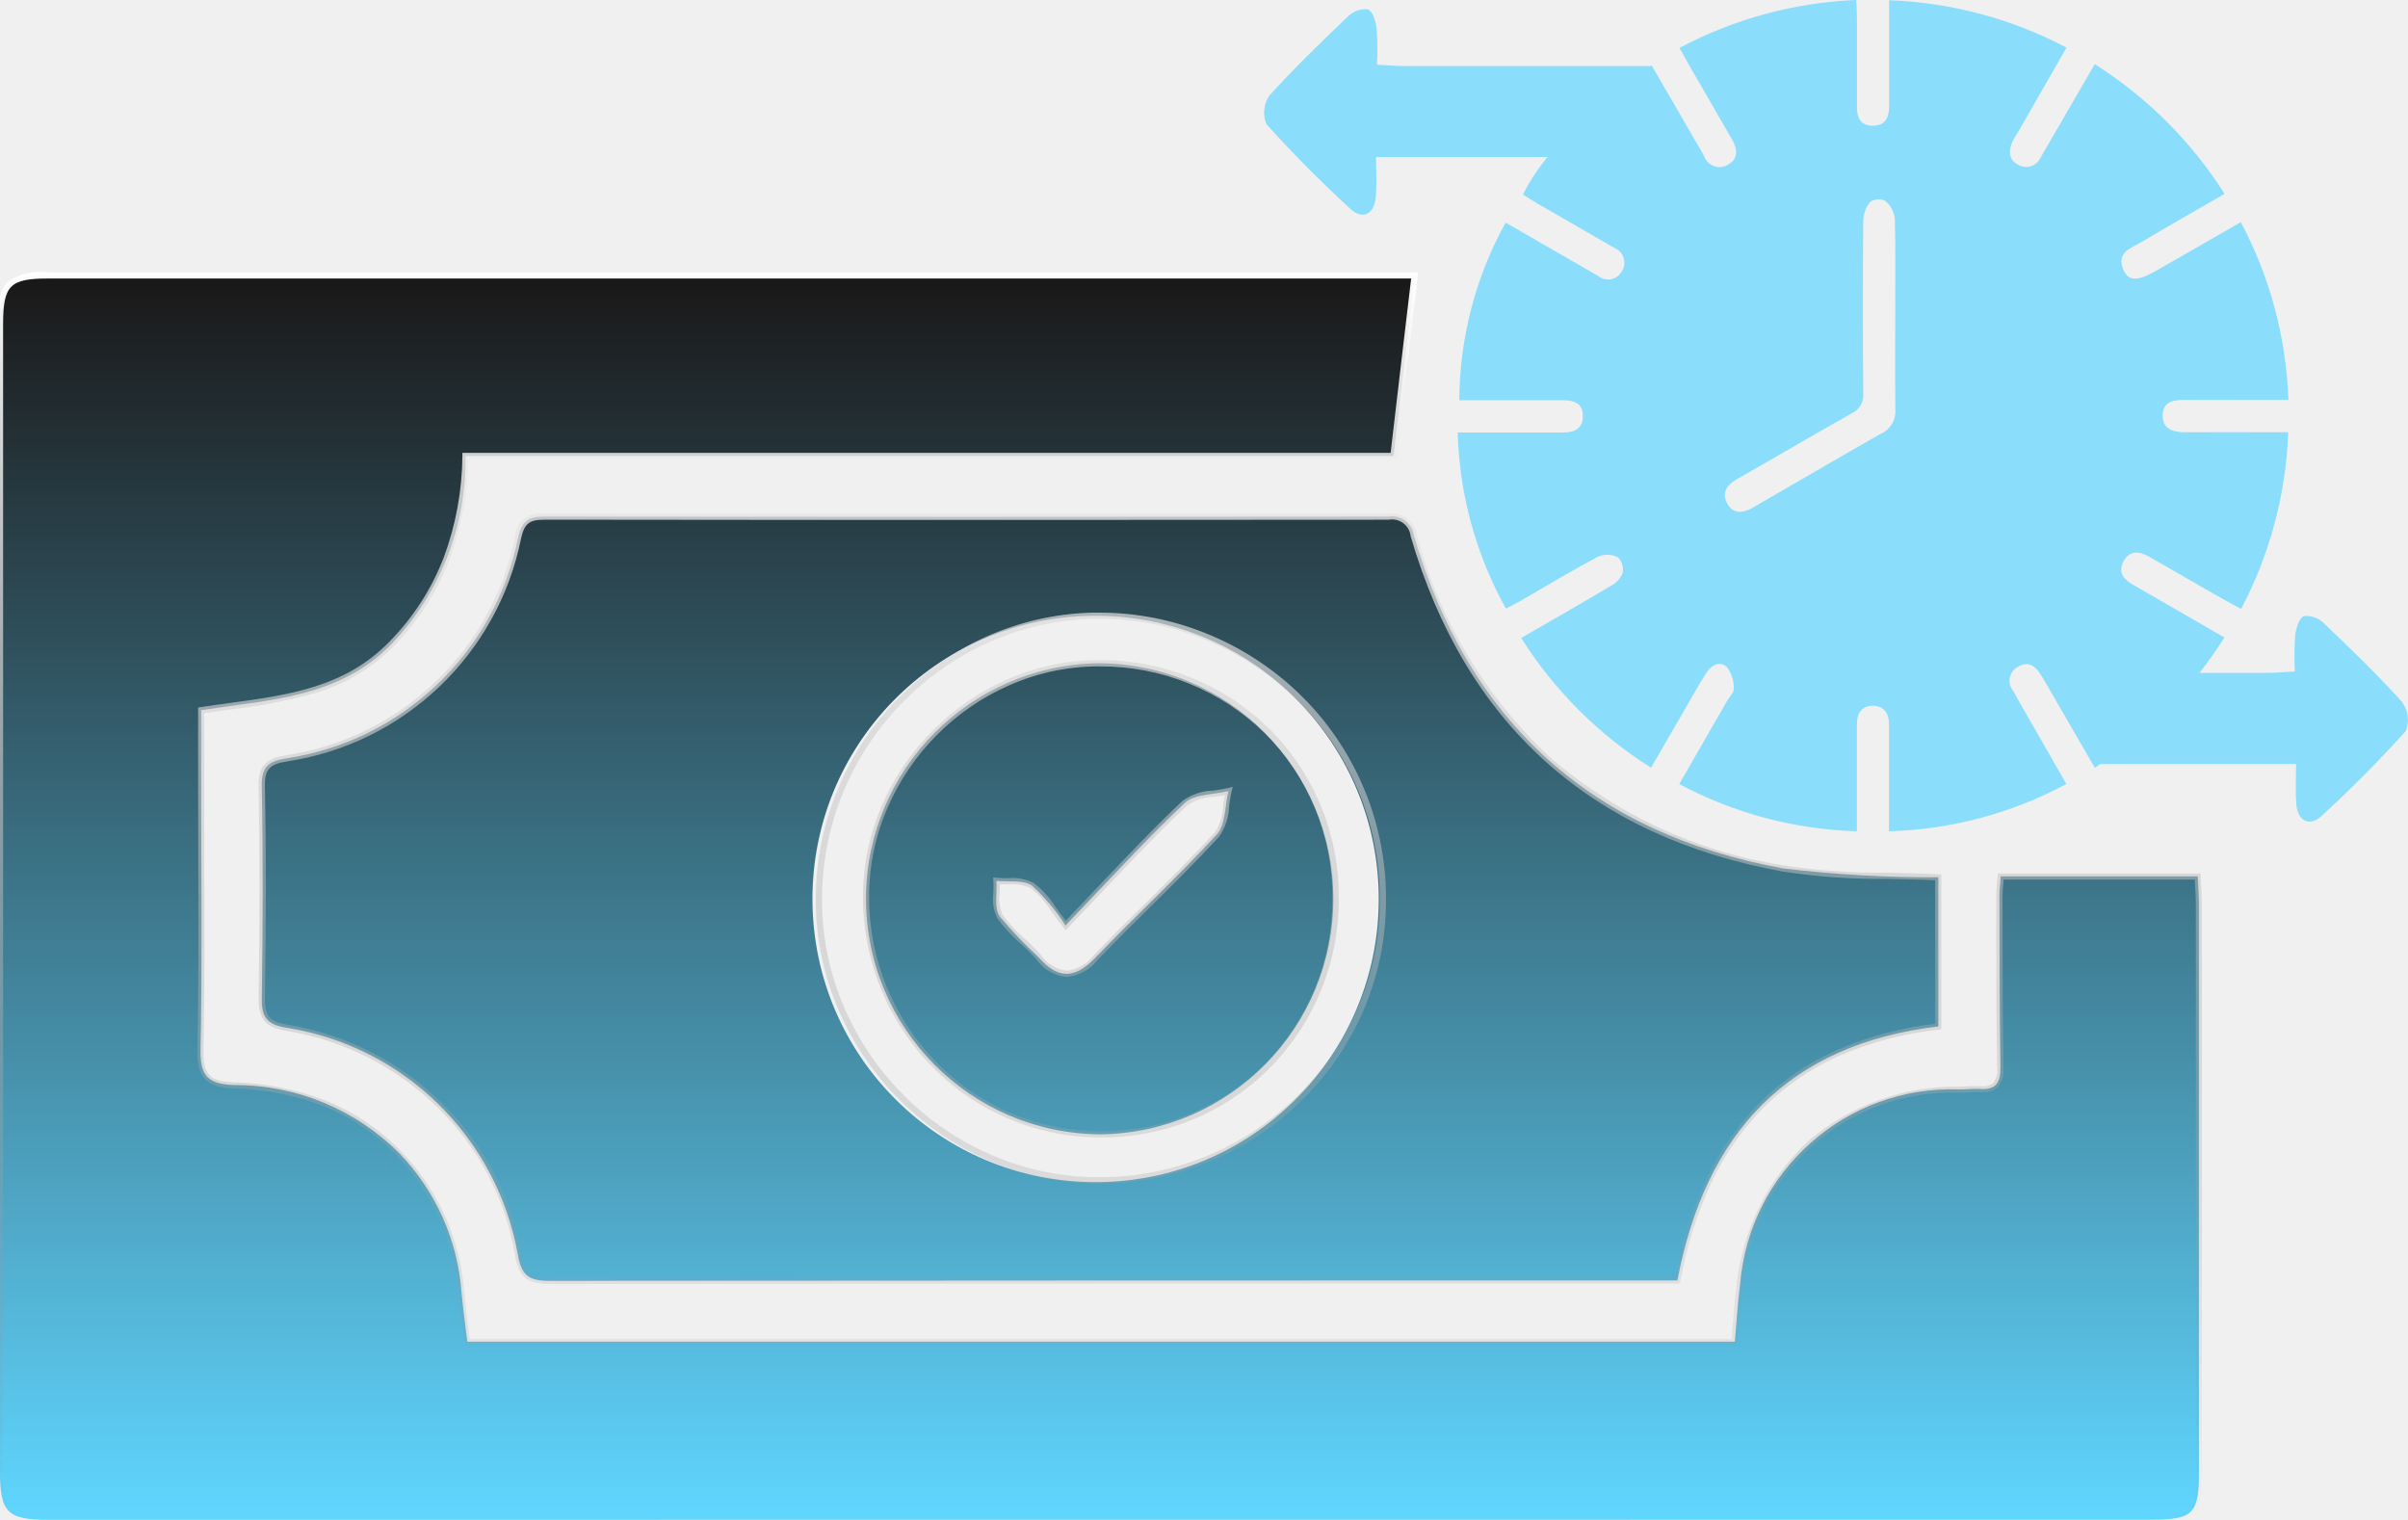
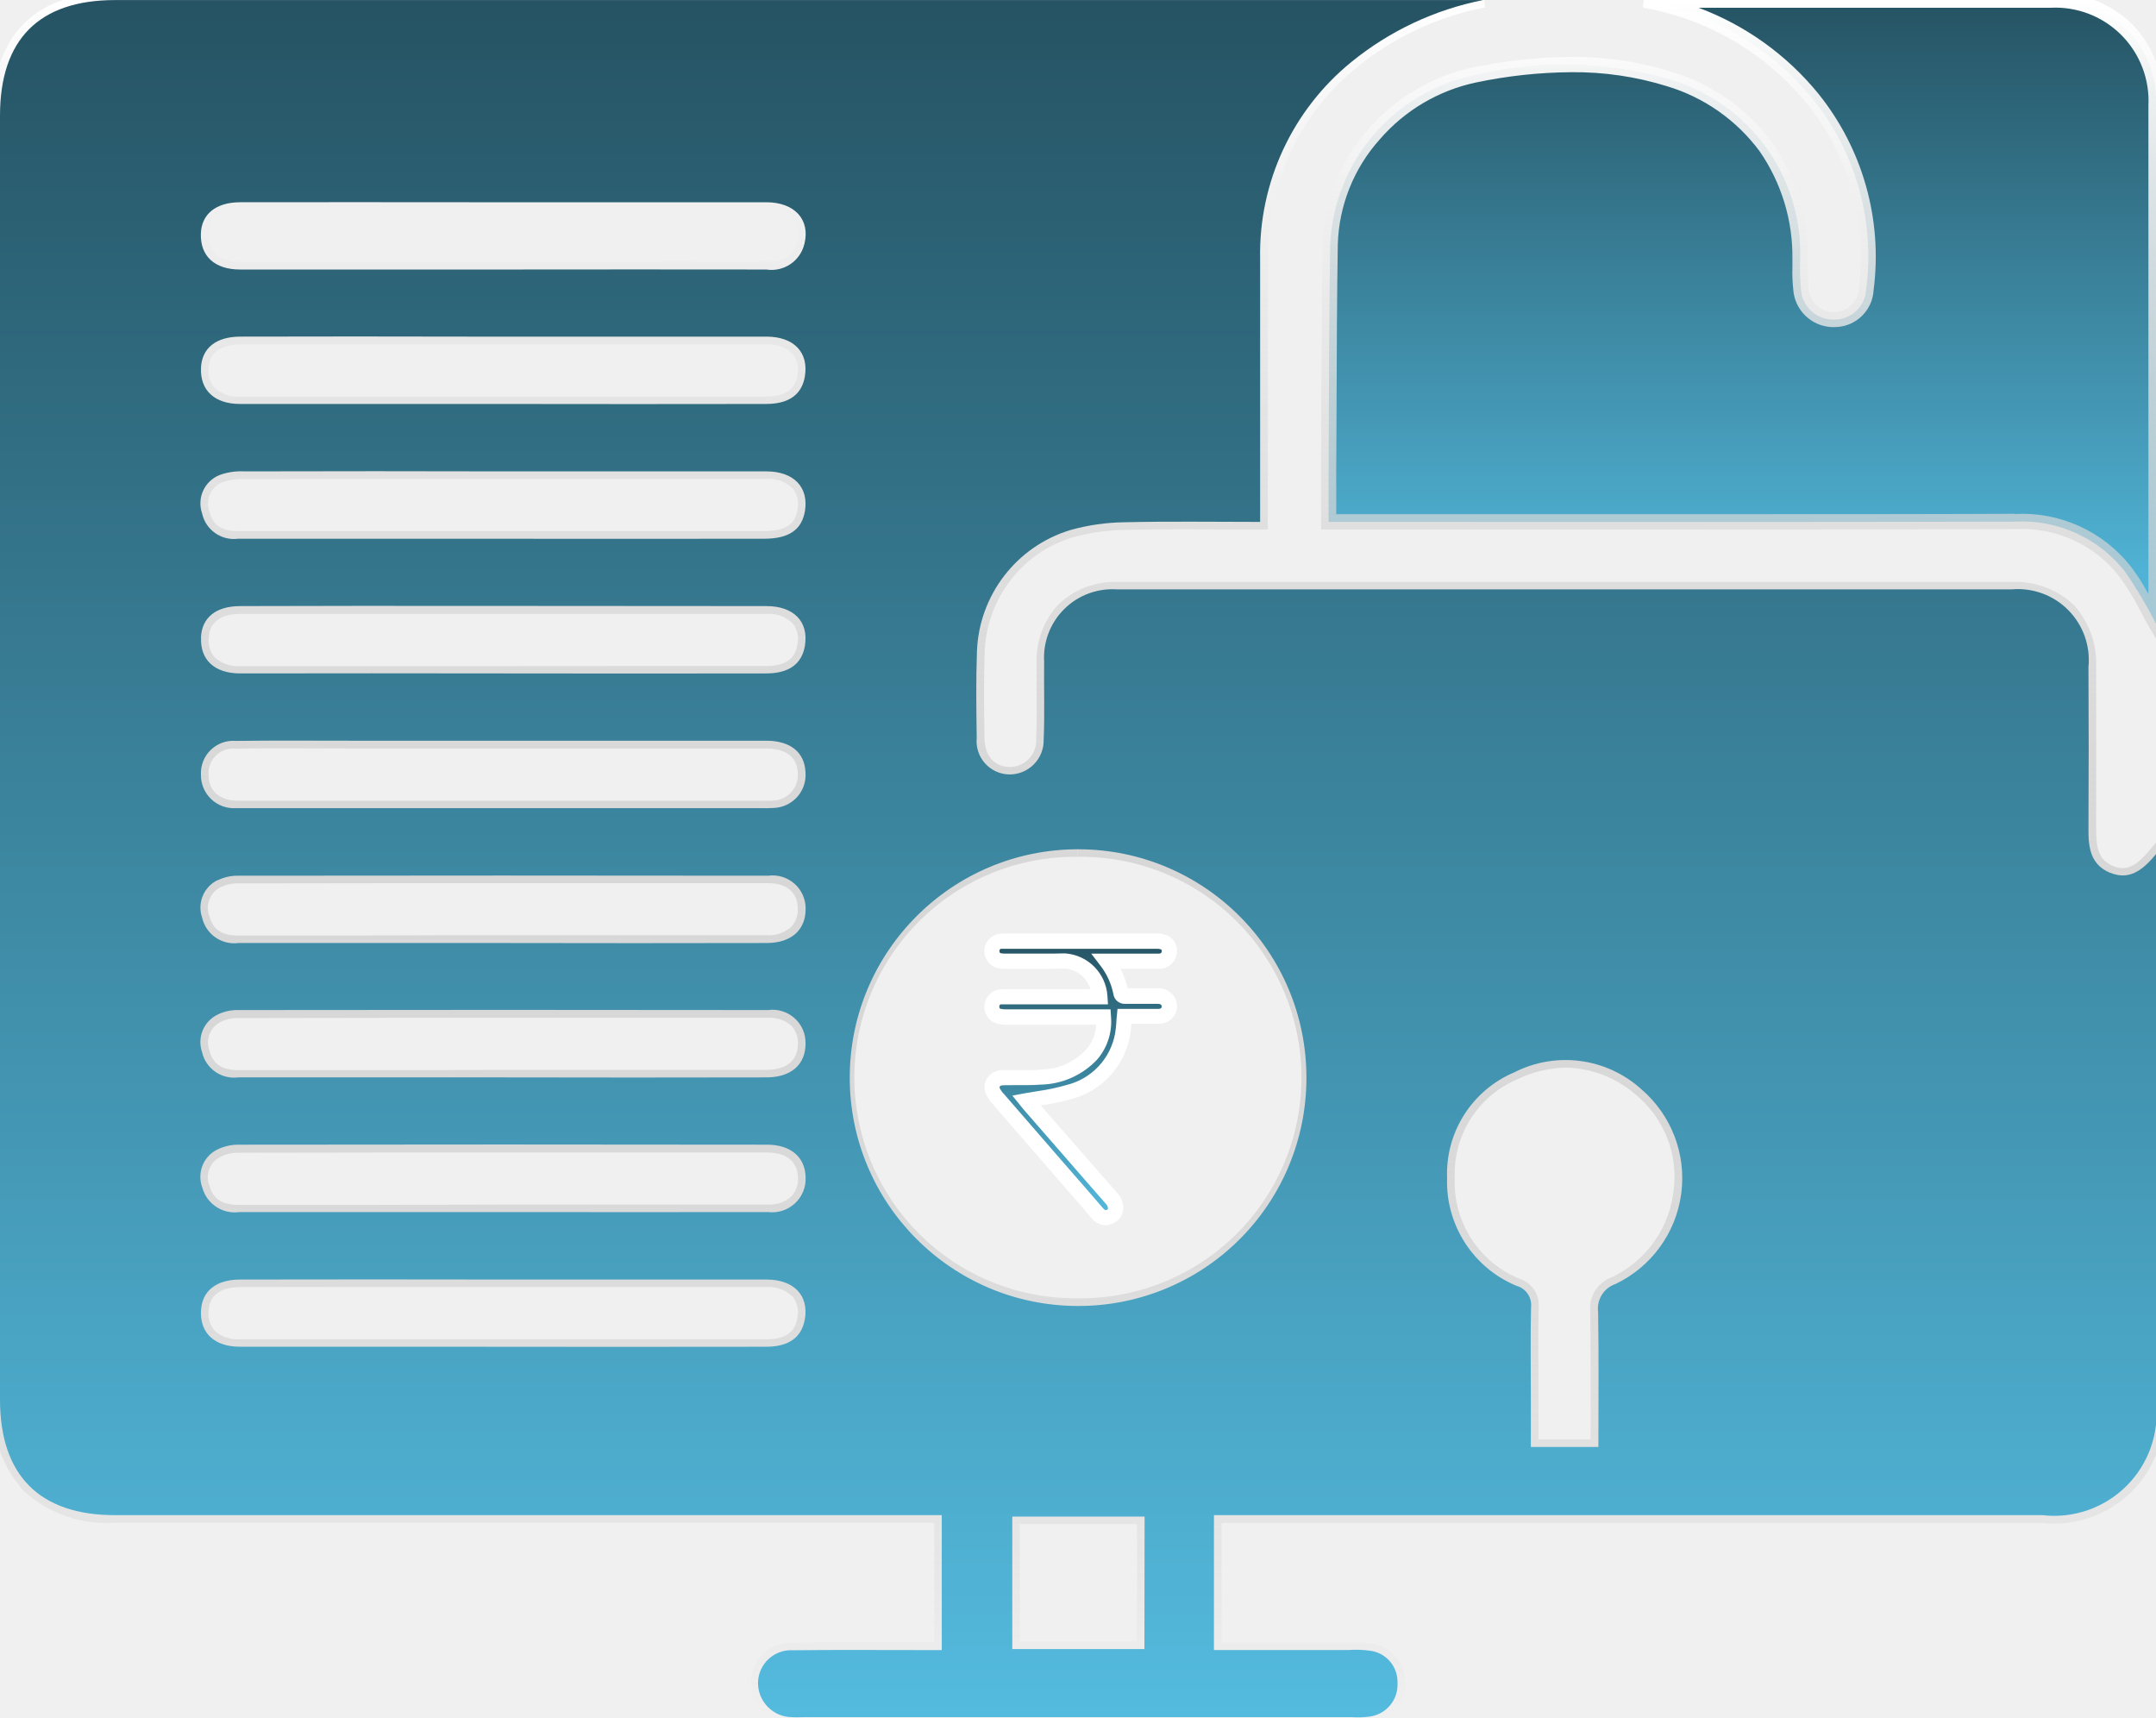
- <svg xmlns="http://www.w3.org/2000/svg" id="Group_31941" data-name="Group 31941" width="85.389" height="53.892" viewBox="0 0 85.389 53.892">
+ <svg xmlns="http://www.w3.org/2000/svg" id="Group_32006" data-name="Group 32006" width="66.237" height="52.756" viewBox="0 0 66.237 52.756">
  <defs>
-     <linearGradient id="linear-gradient" x1="0.5" x2="0.5" y2="1" gradientUnits="objectBoundingBox">
-       <stop offset="0" stop-color="#1a1818" />
+     <linearGradient id="linear-gradient" x1="0.5" y1="-0.807" x2="0.5" y2="1.265" gradientUnits="objectBoundingBox">
+       <stop offset="0" />
      <stop offset="1" stop-color="#60d6ff" />
    </linearGradient>
    <clipPath id="clip-path">
-       <rect id="Rectangle_12399" data-name="Rectangle 12399" width="85.389" height="53.892" stroke="#fff" stroke-width="0.4" fill="url(#linear-gradient)" />
+       <rect id="Rectangle_12421" data-name="Rectangle 12421" width="66.237" height="52.756" stroke="#fff" stroke-width="0.5" fill="url(#linear-gradient)" />
    </clipPath>
    <linearGradient id="linear-gradient-3" x1="0.5" x2="0.5" y2="1" gradientUnits="objectBoundingBox">
      <stop offset="0" stop-color="#fff" />
      <stop offset="1" stop-color="gray" stop-opacity="0" />
    </linearGradient>
  </defs>
-   <g id="Group_31940" data-name="Group 31940" clip-path="url(#clip-path)">
-     <path id="Union_165" data-name="Union 165" d="M1.756,44.124C.253,44.124,0,43.879,0,42.371V1.731C0,.288.284,0,1.7,0H50.169c-.249,2.126-.5,4.218-.754,6.4H16.508a9.407,9.407,0,0,1-2.632,6.675c-1.849,1.9-4.312,1.968-6.74,2.34v3c0,3,.038,6.009-.024,9.011-.018.943.234,1.247,1.2,1.282a8.217,8.217,0,0,1,5.863,2.433,7.934,7.934,0,0,1,2.192,4.922c.055.573.132,1.142.206,1.745H61.519c.062-.7.1-1.371.186-2.028a7.528,7.528,0,0,1,7.771-6.917c.246,0,.491-.031.735-.016.572.04.735-.232.726-.773-.031-2.021-.029-4.045-.035-6.067,0-.213.026-.423.047-.7h6.985c.013.308.04.631.042.952q0,10.116,0,20.228c0,1.419-.223,1.632-1.663,1.632Q39.034,44.123,1.756,44.124Zm16.6-9.445a9.9,9.9,0,0,0-8.172-8c-.7-.111-.911-.354-.9-1.043.038-2.511.047-5.026,0-7.537-.013-.7.259-.875.868-.974a9.884,9.884,0,0,0,8.222-7.831c.124-.573.354-.744.912-.742q14.981.017,29.963,0a.772.772,0,0,1,.886.662c1.933,6.627,6.334,10.583,13.1,11.812a44.167,44.167,0,0,0,5.5.314v5.289c-5.343.633-8.26,3.791-9.253,9.007h-.9q-19.531,0-39.063.015H19.5C18.742,35.653,18.483,35.461,18.357,34.679Zm20.361-22.61a10.041,10.041,0,1,0,.27,0C38.9,12.065,38.808,12.066,38.718,12.069Zm-8.009,9.99a8.37,8.37,0,0,1,8.279-8.309,8.353,8.353,0,0,1,.057,16.705A8.361,8.361,0,0,1,30.71,22.059Zm4.738.664a14.7,14.7,0,0,0,1.372,1.441c.68.784,1.284.8,2.019.035,1.417-1.477,2.925-2.867,4.309-4.373.321-.348.288-1.021.416-1.543-.525.131-1.2.1-1.547.421-1.384,1.3-2.662,2.712-4.231,4.344a7.017,7.017,0,0,0-1.192-1.417c-.319-.208-.833-.12-1.257-.164C35.364,21.893,35.244,22.413,35.448,22.723Z" transform="translate(-0.001 9.767)" fill="url(#linear-gradient)" />
-     <path id="Union_165_-_Outline" data-name="Union 165 - Outline" d="M-15958.777,431.98h0c-24.854,0-50.121,0-74.557,0-1.57,0-1.867-.3-1.867-1.864V389.475a2.1,2.1,0,0,1,.352-1.484,2,2,0,0,1,1.461-.357h48.59l-.014.123c-.123,1.049-.246,2.089-.369,3.137-.127,1.076-.256,2.159-.387,3.266l-.01.1h-32.9a10.782,10.782,0,0,1-.674,3.563,8.9,8.9,0,0,1-1.988,3.079,6.4,6.4,0,0,1-2.725,1.634,18.343,18.343,0,0,1-3.072.6c-.3.041-.607.082-.91.128v2.908c0,.825,0,1.663,0,2.474.008,2.144.016,4.36-.029,6.539-.016.9.209,1.137,1.092,1.17a9.7,9.7,0,0,1,3.2.631,7.707,7.707,0,0,1,2.734,1.835,7.988,7.988,0,0,1,2.223,4.988c.041.416.092.824.146,1.256.016.129.031.258.049.39h44.748c.016-.181.029-.36.043-.534.037-.483.072-.939.135-1.4a8.17,8.17,0,0,1,2.547-5.093,8.077,8.077,0,0,1,5.332-1.919c.084,0,.17-.006.252-.01.105-.005.215-.011.322-.011q.091,0,.17.005c.035,0,.068,0,.1,0a.506.506,0,0,0,.377-.117.751.751,0,0,0,.135-.548c-.025-1.607-.029-3.242-.031-4.823,0-.415,0-.83,0-1.245,0-.153.012-.3.027-.472.006-.074.014-.152.02-.236l.008-.1h7.193l0,.105c0,.106.01.212.018.324.012.206.023.42.025.632,0,6.713,0,13.519,0,20.229C-15957,431.72-15957.27,431.98-15958.777,431.98Zm-74.611-44.127c-1.352,0-1.59.242-1.592,1.622v40.639c0,1.444.2,1.643,1.646,1.643,24.436,0,49.7,0,74.557,0,1.379,0,1.553-.171,1.553-1.522,0-6.71,0-13.516,0-20.228,0-.206-.014-.417-.025-.62l-.012-.222h-6.779c0,.047-.008.093-.01.136-.016.167-.029.31-.029.453q0,.622,0,1.245c0,1.58.008,3.214.033,4.82a.931.931,0,0,1-.2.705.709.709,0,0,1-.533.183q-.053,0-.111,0c-.049,0-.1,0-.156,0-.1,0-.209.005-.311.01-.086,0-.172.008-.26.01a7.415,7.415,0,0,0-7.664,6.822c-.062.453-.1.906-.135,1.386-.016.207-.031.421-.051.637l-.008.1h-45.146l-.012-.1c-.02-.164-.041-.326-.061-.486-.055-.434-.105-.843-.146-1.262a7.787,7.787,0,0,0-2.16-4.856,7.514,7.514,0,0,0-2.658-1.784,9.491,9.491,0,0,0-3.131-.616c-1.006-.037-1.322-.376-1.3-1.394.047-2.177.037-4.392.031-6.534,0-.811-.006-1.65-.006-2.475v-3.1l.094-.014c.336-.051.678-.1,1.008-.143,2.109-.287,4.1-.557,5.67-2.166a8.726,8.726,0,0,0,1.939-3,10.579,10.579,0,0,0,.66-3.6l0-.107h32.916c.125-1.073.25-2.125.371-3.169.121-1.007.238-2.007.357-3.014Zm17.8,35.653c-.826,0-1.119-.249-1.25-1.067a9.464,9.464,0,0,0-2.75-5.207,9.917,9.917,0,0,0-5.332-2.7c-.754-.12-1-.411-1-1.153.043-2.81.043-5.274,0-7.533-.014-.777.326-.981.961-1.085a9.775,9.775,0,0,0,8.131-7.746.877.877,0,0,1,1.01-.829h.012c5.684.006,11.225.01,16.469.01,4.6,0,9.137,0,13.492-.007a.875.875,0,0,1,.992.741,16.634,16.634,0,0,0,4.705,7.879,16.591,16.591,0,0,0,8.309,3.855,22.856,22.856,0,0,0,3.678.26c.588.011,1.2.021,1.807.053l.105.005v5.492l-.1.012a12.117,12.117,0,0,0-3.529.932,8.9,8.9,0,0,0-2.664,1.821,9.609,9.609,0,0,0-1.861,2.673,14.382,14.382,0,0,0-1.1,3.492l-.018.089h-15.643c-7.295,0-15.9,0-24.414.016Zm-.227-27.1c-.506,0-.684.147-.795.655a9.991,9.991,0,0,1-8.311,7.917c-.557.091-.787.231-.775.864.043,2.262.043,4.729,0,7.54-.008.63.166.83.811.932a10.139,10.139,0,0,1,5.451,2.764,10.035,10.035,0,0,1,1.832,2.436,9.236,9.236,0,0,1,.98,2.893c.113.709.316.882,1.033.882h.012c8.516-.014,17.119-.016,24.414-.016h15.461a14.5,14.5,0,0,1,1.105-3.456,9.845,9.845,0,0,1,1.9-2.734,9.143,9.143,0,0,1,2.73-1.866,12.26,12.26,0,0,1,3.5-.938V409.19c-.572-.027-1.143-.037-1.7-.047a23.07,23.07,0,0,1-3.715-.264c-6.807-1.237-11.244-5.237-13.186-11.89a.662.662,0,0,0-.779-.583c-4.355,0-8.895.007-13.492.007-5.244,0-10.785,0-16.471-.009Zm19.7,23.538a9.8,9.8,0,0,1-3.877-.8,10.17,10.17,0,0,1-3.193-2.163,10.182,10.182,0,0,1-2.17-3.191,9.847,9.847,0,0,1-.807-3.881,10.18,10.18,0,0,1,2.877-7.132,10.139,10.139,0,0,1,3.117-2.2,9.809,9.809,0,0,1,3.8-.877c.09,0,.182,0,.273,0a10.063,10.063,0,0,1,3.789.743,10.26,10.26,0,0,1,3.238,2.085,10.09,10.09,0,0,1,3.127,7.331,9.884,9.884,0,0,1-2.906,7.052,10.2,10.2,0,0,1-3.254,2.211,10.155,10.155,0,0,1-3.982.821Zm.018-20.023c-.09,0-.18,0-.268,0a9.6,9.6,0,0,0-3.713.857,9.938,9.938,0,0,0-3.049,2.153,9.947,9.947,0,0,0-2.814,6.978,9.594,9.594,0,0,0,.789,3.794,9.913,9.913,0,0,0,2.123,3.122,9.922,9.922,0,0,0,3.123,2.116,9.594,9.594,0,0,0,3.791.779h.027a9.943,9.943,0,0,0,3.9-.8,10,10,0,0,0,3.184-2.164,9.662,9.662,0,0,0,2.842-6.9,9.862,9.862,0,0,0-3.059-7.172,10.038,10.038,0,0,0-3.168-2.04A9.846,9.846,0,0,0-15996.1,399.919Zm.057,18.389h0a8.353,8.353,0,0,1-5.967-2.483,8.553,8.553,0,0,1-2.48-6.023,8.138,8.138,0,0,1,.66-3.244,8.558,8.558,0,0,1,1.814-2.682,8.517,8.517,0,0,1,2.662-1.821,8.068,8.068,0,0,1,3.227-.673h.027a8.529,8.529,0,0,1,6.031,2.447,8.37,8.37,0,0,1,2.449,5.988,8.478,8.478,0,0,1-2.443,6.025A8.354,8.354,0,0,1-15996.045,418.308Zm-.084-16.705a7.853,7.853,0,0,0-3.139.655,8.327,8.327,0,0,0-2.6,1.774,8.315,8.315,0,0,0-1.766,2.613,7.88,7.88,0,0,0-.643,3.156,8.335,8.335,0,0,0,2.416,5.869,8.138,8.138,0,0,0,5.811,2.418,8.133,8.133,0,0,0,5.824-2.4,8.258,8.258,0,0,0,2.379-5.869,8.149,8.149,0,0,0-2.385-5.832,8.3,8.3,0,0,0-5.877-2.383Zm-1.135,11.015h0a1.5,1.5,0,0,1-1.09-.638,7.539,7.539,0,0,0-.561-.557,4.975,4.975,0,0,1-.82-.9,1.548,1.548,0,0,1-.133-.905,4,4,0,0,0,0-.4l-.008-.13.129.013c.127.013.266.014.4.015a1.691,1.691,0,0,1,.906.166,3.258,3.258,0,0,1,.783.865c.105.145.223.307.355.477q.618-.643,1.182-1.243c1.014-1.07,1.971-2.08,2.967-3.014a1.955,1.955,0,0,1,1.08-.359,5.058,5.058,0,0,0,.516-.089l.178-.044-.045.177c-.037.158-.062.337-.086.51a1.975,1.975,0,0,1-.355,1.082c-.8.866-1.646,1.708-2.471,2.522-.609.6-1.238,1.225-1.84,1.852A1.574,1.574,0,0,1-15997.264,412.618Zm-2.377-3.288c0,.1,0,.2-.006.3a1.4,1.4,0,0,0,.1.776,4.76,4.76,0,0,0,.787.856,7.738,7.738,0,0,1,.576.574,1.307,1.307,0,0,0,.924.562,1.383,1.383,0,0,0,.934-.531c.6-.63,1.234-1.253,1.844-1.856.82-.812,1.67-1.652,2.463-2.515a1.846,1.846,0,0,0,.3-.962c.018-.12.033-.244.057-.363-.123.023-.248.04-.369.057a1.824,1.824,0,0,0-.961.3c-.99.93-1.945,1.938-2.957,3.005-.406.429-.826.873-1.27,1.335l-.088.09-.078-.1c-.17-.21-.312-.409-.439-.584a3.135,3.135,0,0,0-.727-.81,1.549,1.549,0,0,0-.787-.13C-15999.441,409.336-15999.541,409.336-15999.641,409.33Z" transform="translate(16035.09 -377.977)" fill="url(#linear-gradient-3)" />
-     <path id="Path_37026" data-name="Path 37026" d="M284.154,24.9c-.881-.976-1.83-1.893-2.783-2.8a.878.878,0,0,0-.71-.253c-.169.065-.276.432-.308.679a10.787,10.787,0,0,0-.013,1.283c-.392.02-.717.051-1.042.051H276.96a14.942,14.942,0,0,0,.886-1.255c-1.114-.642-2.186-1.258-3.256-1.878-.318-.184-.532-.434-.327-.816.217-.406.557-.372.9-.177.771.437,1.537.885,2.307,1.326.312.179.629.348.965.534a14.51,14.51,0,0,0,1.671-6.267h-.572c-1.018,0-2.036-.007-3.053,0-.433,0-.828-.084-.826-.59,0-.523.42-.564.841-.559.8.011,1.591,0,2.387,0h1.229a14.447,14.447,0,0,0-1.686-6.3l-2.962,1.7c-.688.395-1.006.411-1.192.01-.295-.639.272-.79.646-1.013.963-.575,1.94-1.127,2.934-1.7a14.853,14.853,0,0,0-4.606-4.6l-.862,1.485-1.056,1.823a.562.562,0,0,1-.8.26c-.341-.177-.344-.5-.2-.819.069-.15.168-.287.251-.431l1.666-2.905A14.666,14.666,0,0,0,265.954.007V.6c0,1.055,0,2.11,0,3.165,0,.408-.138.7-.6.692-.433-.01-.543-.3-.541-.682.005-1.055,0-2.11,0-3.165,0-.193-.016-.387-.026-.611a14.626,14.626,0,0,0-6.266,1.7c.121.216.217.395.318.57q.774,1.345,1.551,2.689c.188.327.222.67-.134.874a.583.583,0,0,1-.87-.313c-.085-.164-.184-.32-.277-.48l-1.573-2.718-.043.023h-8.656c-.325,0-.65-.031-1.042-.051a10.793,10.793,0,0,0-.013-1.283c-.032-.247-.139-.613-.308-.679a.877.877,0,0,0-.709.253c-.953.909-1.9,1.825-2.783,2.8A1.069,1.069,0,0,0,243.87,4.4c.939,1.047,1.939,2.044,2.971,3,.449.416.867.194.913-.431.033-.448.006-.9.006-1.4h6.082A6.957,6.957,0,0,0,252.97,6.9c.167.1.334.214.507.314.912.527,1.827,1.049,2.737,1.579a.563.563,0,0,1,.252.844.549.549,0,0,1-.825.149l-.337-.193-2.948-1.7a13.112,13.112,0,0,0-1.643,6.3h.589c1.036,0,2.072,0,3.109,0,.382,0,.675.115.684.543.009.452-.29.6-.7.6h-3.74a13.622,13.622,0,0,0,1.71,6.244c.172-.09.353-.177.525-.276.913-.525,1.814-1.072,2.743-1.567a.867.867,0,0,1,.707.023.631.631,0,0,1,.162.571.946.946,0,0,1-.435.455c-1.03.614-2.073,1.208-3.16,1.837a14.751,14.751,0,0,0,4.606,4.6c.4-.7.771-1.335,1.141-1.973.269-.464.526-.935.815-1.386.176-.275.479-.454.742-.2a1.248,1.248,0,0,1,.235.753c.011.136-.151.286-.234.43l-1.7,2.956a14.257,14.257,0,0,0,6.3,1.673c0-.244,0-.442,0-.641,0-1.055,0-2.11,0-3.165,0-.377.177-.633.537-.644.39-.013.6.246.6.645q0,.639,0,1.277c0,.828,0,1.657,0,2.528A14.115,14.115,0,0,0,272.24,27.8l-.819-1.431c-.358-.625-.724-1.247-1.072-1.878a.56.56,0,0,1,.189-.856c.355-.2.6-.016.787.274.091.139.171.285.254.429l1.669,2.887c.067-.043.129-.09.2-.133h6.937c0,.5-.027.95.006,1.4.046.625.464.847.913.431,1.032-.957,2.031-1.954,2.971-3a1.069,1.069,0,0,0-.118-1.012m-18.466-9.55c-1.525.869-3.039,1.754-4.559,2.632-.339.2-.7.254-.917-.135-.206-.371-.026-.657.336-.863,1.364-.776,2.717-1.573,4.085-2.343a.7.7,0,0,0,.4-.7q-.023-3.052,0-6.1a1.165,1.165,0,0,1,.238-.688.543.543,0,0,1,.539-.044.967.967,0,0,1,.343.625c.033,1.146.015,2.294.015,3.441,0,1.11-.008,2.22.005,3.33a.872.872,0,0,1-.488.853" transform="translate(-198.965)" fill="#60d6ff" opacity="0.7" />
+   <g id="Group_32005" data-name="Group 32005" clip-path="url(#clip-path)">
+     <path id="Path_37110" data-name="Path 37110" d="M168.024,2.433a11.826,11.826,0,0,0-6-.126,5.584,5.584,0,0,0-4.428,5.2c-.038,2.3-.035,4.609-.048,6.914,0,.513,0,1.026,0,1.612h.821c6.749,0,13.5.009,20.247-.008a4.039,4.039,0,0,1,3.389,1.521,14.132,14.132,0,0,1,.961,1.611v-.581q0-7.661,0-15.322A3.087,3.087,0,0,0,179.729.006c-2.307-.012-4.614,0-6.921,0H167.25a8.626,8.626,0,0,1,5.161,3.023,7.7,7.7,0,0,1,1.652,5.855.976.976,0,0,1-.975.933.994.994,0,0,1-1.031-.944,7.242,7.242,0,0,1-.023-.9,5.561,5.561,0,0,0-4.011-5.534" transform="translate(-116.73 0)" fill="url(#linear-gradient)" />
+     <path id="Union_171" data-name="Union 171" d="M41.9,53.221l-.124,0q-8.443,0-16.883,0h-.179c-.062,0-.112,0-.16,0A1.281,1.281,0,0,1,23.291,51.9a1.257,1.257,0,0,1,1.309-1.2c.487-.007,1.022-.009,1.679-.009l2.049,0h.607V47.015H3.766a3.8,3.8,0,0,1-2.8-.972A3.85,3.85,0,0,1,0,43.225V3.789C0,1.313,1.3,0,3.766,0H45.8l.052.463a8.9,8.9,0,0,0-3.945,1.849,7.4,7.4,0,0,0-2.722,5.875V16.5h-.234q-.623,0-1.232,0c-.4,0-.8-.006-1.192-.006-.683,0-1.24.008-1.748.02a6.3,6.3,0,0,0-1.588.228,3.737,3.737,0,0,0-1.913,1.32,3.814,3.814,0,0,0-.793,2.2c-.033.894-.019,1.781-.007,2.639.007.549.294.883.766.895a.81.81,0,0,0,.822-.845c.021-.489.019-.989.014-1.471,0-.3,0-.608,0-.915a2.485,2.485,0,0,1,.688-1.776,2.459,2.459,0,0,1,1.779-.676q13.744,0,27.491,0a2.6,2.6,0,0,1,1.9.7,2.663,2.663,0,0,1,.693,1.916c0,1.573.007,3.264,0,4.979,0,.587.079.942.518,1.129a.775.775,0,0,0,.3.066c.26,0,.513-.172.841-.569l.413-.5v6.209q0,5.638,0,11.278a3.383,3.383,0,0,1-3.725,3.7H37.762v3.673h1.612c.769,0,1.533,0,2.3,0,.057,0,.11,0,.162,0s.115,0,.17,0a1.686,1.686,0,0,1,.363.034A1.183,1.183,0,0,1,43.4,51.932,1.216,1.216,0,0,1,42.34,53.2a1.607,1.607,0,0,1-.3.023C41.991,53.224,41.946,53.224,41.9,53.221Zm.01-.468c.041,0,.083,0,.124,0a1.085,1.085,0,0,0,.215-.016.751.751,0,0,0,.681-.81.728.728,0,0,0-.664-.758A1.379,1.379,0,0,0,42,51.15l-.158,0c-.057,0-.115,0-.17,0H37.294V46.547H62.977a3.3,3.3,0,0,0,2.421-.831,3.251,3.251,0,0,0,.836-2.405q0-5.637,0-11.278V27.051a1.251,1.251,0,0,1-.788.315,1.233,1.233,0,0,1-.485-.105,1.469,1.469,0,0,1-.8-1.562c.01-1.713.007-3.4,0-4.977a1.948,1.948,0,0,0-2.125-2.149q-13.744,0-27.491,0a1.868,1.868,0,0,0-2,1.992c0,.3,0,.606,0,.9,0,.489.007,1-.014,1.5a1.278,1.278,0,0,1-1.3,1.294A1.261,1.261,0,0,1,30.01,22.9c-.012-.823-.024-1.758.007-2.662a4.3,4.3,0,0,1,.891-2.467,4.2,4.2,0,0,1,2.152-1.483,6.668,6.668,0,0,1,1.707-.246c.513-.012,1.075-.019,1.76-.019.394,0,.793,0,1.192,0,.332,0,.664,0,1,0V13.58c0-1.767,0-3.595,0-5.392A7.859,7.859,0,0,1,41.6,1.955,8.572,8.572,0,0,1,44.188.47H3.766A3.368,3.368,0,0,0,1.29,1.3a3.406,3.406,0,0,0-.822,2.49q0,19.72,0,39.436c0,2.2,1.108,3.322,3.3,3.322H29.4v4.609H28.327l-2.049,0c-.657,0-1.187,0-1.672.01a.779.779,0,0,0-.848.747.816.816,0,0,0,.829.841c.036,0,.076,0,.129,0H24.9q8.443,0,16.883,0ZM31.095,51.127V46.585h4.53v4.542Zm.468-.468h3.6V47.053h-3.6Zm15.467-5.74V43.105c0-.262,0-.525,0-.79,0-.63-.007-1.282.007-1.926.007-.242-.048-.321-.308-.443a3.685,3.685,0,0,1-2.269-3.532,3.6,3.6,0,0,1,2.19-3.448,4,4,0,0,1,1.7-.4,3.819,3.819,0,0,1,2.464.955,3.733,3.733,0,0,1,1.3,3.366,3.812,3.812,0,0,1-2.149,3,.572.572,0,0,0-.406.65c.017.985.014,1.994.012,2.968,0,.392,0,.783,0,1.177v.235Zm-.182-11.528a3.154,3.154,0,0,0-1.922,3.023,3.207,3.207,0,0,0,2,3.109.843.843,0,0,1,.578.877c-.014.637-.012,1.286-.007,1.912,0,.265,0,.528,0,.793V44.45H49.1c0-.315,0-.631,0-.943,0-1.017,0-1.979-.01-2.962a1.019,1.019,0,0,1,.673-1.078,3.356,3.356,0,0,0,1.884-2.637,3.259,3.259,0,0,0-1.139-2.949,3.366,3.366,0,0,0-2.166-.848A3.525,3.525,0,0,0,46.848,33.391ZM14.655,41.847H11.061c-1.39,0-2.455,0-3.453,0a1.516,1.516,0,0,1-1.115-.408,1.246,1.246,0,0,1-.32-.938c.031-.745.568-1.189,1.44-1.189,1.072,0,2.247,0,3.7,0h8.872c1.409,0,2.55,0,3.594,0a1.464,1.464,0,0,1,1.17.461,1.3,1.3,0,0,1-1.175,2.075c-1.762,0-3.5,0-4.826,0ZM7.613,39.774c-.43,0-.948.132-.972.742a.774.774,0,0,0,.191.6,1.043,1.043,0,0,0,.776.262c1,0,2.066,0,3.453,0h7.885c1.323,0,3.064,0,4.824,0,.759,0,.91-.369.958-.646a.8.8,0,0,0-.136-.659,1.049,1.049,0,0,0-.817-.3c-1.041,0-2.183,0-3.592,0H11.312C9.86,39.771,8.685,39.771,7.613,39.774Zm25.731.813a7.25,7.25,0,1,1,0-14.5v.468a6.782,6.782,0,1,0,0,13.563h.009a6.782,6.782,0,1,0,0-13.563l0-.234v-.233a7.25,7.25,0,1,1,0,14.5Zm-17.679-2.88-4.127,0c-1.59,0-2.811,0-3.955,0h0a1.244,1.244,0,0,1-1.356-.92,1.158,1.158,0,0,1,.561-1.432,1.694,1.694,0,0,1,.788-.185c3.064,0,6.19-.007,9.557-.007q3.335,0,6.672,0a1.263,1.263,0,0,1,1.414,1.224,1.233,1.233,0,0,1-.332.917,1.461,1.461,0,0,1-1.07.4c-1.067,0-2.238,0-3.682,0Zm0-.468,4.466,0c1.445,0,2.615,0,3.68,0a1,1,0,0,0,.736-.253.764.764,0,0,0,.2-.583c-.01-.485-.356-.764-.946-.764q-3.339,0-6.672,0c-3.365,0-6.491,0-9.557.008a1.211,1.211,0,0,0-.564.124.7.7,0,0,0-.337.9c.112.4.392.578.907.578h0c1.144,0,2.364,0,3.955,0Zm-.031-3.67H13.827q-3.138,0-6.273,0a1.233,1.233,0,0,1-1.34-.952,1.174,1.174,0,0,1,.6-1.417,1.6,1.6,0,0,1,.728-.167c3.112,0,6.257-.007,9.344-.007,2.312,0,4.649,0,6.949,0a1.464,1.464,0,0,1,1,.339,1.2,1.2,0,0,1,.382.92,1.264,1.264,0,0,1-1.433,1.275c-1.044,0-2.183,0-3.587,0Zm0-.468,4.561,0,3.587,0c.358,0,.965-.108.965-.812a.743.743,0,0,0-.227-.568,1.016,1.016,0,0,0-.688-.22c-2.3,0-4.637,0-6.949,0-3.088,0-6.233,0-9.344.008a1.11,1.11,0,0,0-.509.112.705.705,0,0,0-.363.886c.107.418.38.6.883.6,2.1,0,4.184,0,6.276,0Zm0-3.668H13.815q-3.127,0-6.257,0a1.233,1.233,0,0,1-1.342-.948,1.169,1.169,0,0,1,.59-1.419,1.629,1.629,0,0,1,.728-.17c3.135,0,6.314,0,9.449,0,2.271,0,4.573,0,6.844,0a1.244,1.244,0,0,1,1.387,1.252,1.214,1.214,0,0,1-.392.943,1.546,1.546,0,0,1-1.036.341c-1.065,0-2.235,0-3.678,0Zm-1.824-.468h1.824l4.47,0c1.443,0,2.61,0,3.675,0a1.085,1.085,0,0,0,.729-.225.749.749,0,0,0,.234-.59c0-.5-.337-.786-.922-.786-2.269,0-4.571,0-6.842,0-3.135,0-6.314,0-9.449.007a1.146,1.146,0,0,0-.506.112.707.707,0,0,0-.358.891c.105.413.38.6.886.6q1.836,0,3.668,0ZM23.584,25.3H7.809l-.193,0c-.055,0-.1,0-.141,0a1.269,1.269,0,1,1,0-2.537c.458,0,.958-.009,1.569-.009.693,0,1.385,0,2.078,0h9.008c1.457,0,2.579,0,3.642,0,.867,0,1.406.443,1.442,1.186a1.246,1.246,0,0,1-1.151,1.343c-.074.007-.153.013-.253.013Zm.225-.466a1.5,1.5,0,0,0,.2-.01.781.781,0,0,0,.733-.854c-.029-.611-.547-.741-.974-.742-1.063,0-2.185,0-3.642,0l-4.1,0H11.121c-.693,0-1.385-.006-2.078-.006-.609,0-1.106,0-1.562.01a.764.764,0,0,0-.843.8c.007.489.313.776.86.8.069,0,.141,0,.21,0l.1,0,6.5,0,9.275,0Zm-8.119-3.673-4.437,0c-1.43,0-2.589,0-3.644,0a1.512,1.512,0,0,1-1.115-.408,1.248,1.248,0,0,1-.32-.941c.031-.742.571-1.186,1.44-1.188,1.944,0,3.921,0,5.779,0h3.3c2.5,0,4.764,0,7.081,0a1.489,1.489,0,0,1,1.172.461,1.239,1.239,0,0,1,.239,1.038c-.081.474-.392,1.037-1.416,1.039-1.056,0-2.211,0-3.637,0Zm4.446-.466,3.637,0c.757,0,.907-.373.955-.649a.79.79,0,0,0-.136-.659,1.038,1.038,0,0,0-.817-.294c-2.316,0-4.576,0-7.078,0h-3.3c-1.858,0-3.835,0-5.779,0-.43,0-.948.131-.972.742a.776.776,0,0,0,.191.6,1.064,1.064,0,0,0,.776.263l3.644,0,4.437,0ZM66.268,19.51c-.108-.187-.208-.37-.3-.549a7.143,7.143,0,0,0-.64-1.037,3.792,3.792,0,0,0-3.188-1.434H62.12c-2.813.008-5.8.011-9.683.011l-10.565,0H40.818V15.72c0-.37,0-.719,0-1.067,0-.664.007-1.325.01-1.989,0-1.614.012-3.286.038-4.929a5.535,5.535,0,0,1,1.4-3.527,5.883,5.883,0,0,1,3.212-1.9A15.353,15.353,0,0,1,48.5,1.983a10,10,0,0,1,3.1.462A5.953,5.953,0,0,1,54.674,4.61a6.161,6.161,0,0,1,1.1,3.59c0,.078,0,.155,0,.23a4.737,4.737,0,0,0,.021.646.78.78,0,0,0,.712.742c.022,0,.043,0,.065,0a.743.743,0,0,0,.764-.723,7.419,7.419,0,0,0-1.6-5.687A8.335,8.335,0,0,0,50.707.468L50.753,0H56.31l2.1,0L60.6,0c1.01,0,1.846,0,2.631,0a3.484,3.484,0,0,1,2.51.977,3.465,3.465,0,0,1,.96,2.506q0,5.3,0,10.612v6.153Zm-4.131-3.486a4.24,4.24,0,0,1,3.556,1.609,6.3,6.3,0,0,1,.544.85v-15A2.864,2.864,0,0,0,63.23.472c-.786,0-1.621,0-2.629,0q-1.1,0-2.192,0l-2.1,0H52.417A8.646,8.646,0,0,1,56.095,3.11a7.977,7.977,0,0,1,1.7,6.027,1.2,1.2,0,0,1-1.182,1.145c-.038,0-.074,0-.112,0a1.239,1.239,0,0,1-1.175-1.151,5.069,5.069,0,0,1-.026-.709c0-.074,0-.151,0-.225a5.689,5.689,0,0,0-1.01-3.319,5.511,5.511,0,0,0-2.839-1.994A9.587,9.587,0,0,0,48.5,2.452a14.688,14.688,0,0,0-2.925.317,5.379,5.379,0,0,0-2.952,1.746,5.053,5.053,0,0,0-1.29,3.226c-.026,1.641-.033,3.311-.038,4.924,0,.664-.007,1.326-.01,1.99,0,.346,0,.694,0,1.064,0,.1,0,.206,0,.311h.585q5.284,0,10.565,0c3.883,0,6.868,0,9.683-.012Zm-47.476,1H7.549a1.222,1.222,0,0,1-1.335-.963,1.171,1.171,0,0,1,.676-1.445,2.151,2.151,0,0,1,.85-.128c1.609,0,3.171,0,4.49,0h3.529l4.375,0c1.43,0,2.589,0,3.644.006a1.47,1.47,0,0,1,1.17.46,1.232,1.232,0,0,1,.244,1.037c-.115.688-.611,1.038-1.478,1.038-1.817,0-3.642,0-5.029,0ZM7.74,14.951a1.779,1.779,0,0,0-.659.09.706.706,0,0,0-.413.908c.1.417.372.6.879.6H14.66l4.024,0c1.387,0,3.212,0,5.029,0,.8,0,.965-.327,1.017-.649a.778.778,0,0,0-.138-.654,1.025,1.025,0,0,0-.817-.3c-1.053,0-2.211,0-3.642,0h-7.9C10.911,14.946,9.349,14.946,7.74,14.951Zm7.883-2.068h-4.54c-1.356,0-2.462,0-3.477,0a1.493,1.493,0,0,1-1.113-.405,1.248,1.248,0,0,1-.32-.943c.033-.74.571-1.185,1.442-1.187,1.032,0,2.142-.006,3.6-.006l3.448,0,4.468,0c1.879,0,3.315,0,4.65.006a1.471,1.471,0,0,1,1.168.46,1.3,1.3,0,0,1-1.177,2.075c-1.063,0-2.228,0-3.666,0Zm4.482-.466c1.438,0,2.6,0,3.666,0,.759,0,.91-.368.958-.645a.792.792,0,0,0-.136-.661,1.032,1.032,0,0,0-.814-.294c-1.333,0-2.768,0-4.647,0H11.214c-1.454,0-2.565,0-3.6,0-.43,0-.948.129-.974.737a.776.776,0,0,0,.191.6,1.038,1.038,0,0,0,.774.263c1.015,0,2.12,0,3.477,0l4.54,0Zm3.67-3.668c-1.115,0-2.3,0-3.83,0H15.692l-4.528,0-3.553,0a1.506,1.506,0,0,1-1.11-.4,1.258,1.258,0,0,1-.33-.94c.021-.734.573-1.192,1.44-1.192,1,0,2.059,0,3.446,0H19.31c1.8,0,3.174,0,4.468,0a1.482,1.482,0,0,1,1.211.5,1.22,1.22,0,0,1,.184,1.072,1.258,1.258,0,0,1-1.39.965Zm0-.468h.007c.549,0,.829-.185.936-.613a.748.748,0,0,0-.1-.669,1.046,1.046,0,0,0-.843-.325c-1.292,0-2.667,0-4.466,0l-4.652,0h-3.6c-1.385,0-2.448,0-3.446,0-.356,0-.953.1-.972.74a.789.789,0,0,0,.2.6,1.058,1.058,0,0,0,.776.26c1.034,0,2.164,0,3.553,0h4.528l4.253,0C21.478,8.275,22.66,8.278,23.775,8.281Z" transform="translate(-0.233 -0.234)" fill="url(#linear-gradient-3)" />
+     <path id="Path_37111" data-name="Path 37111" d="M64.823,26.821c-.6-.253-.665-.777-.661-1.345.01-1.659.009-3.319,0-4.978a2.178,2.178,0,0,0-2.36-2.383q-13.746,0-27.491,0a2.1,2.1,0,0,0-2.233,2.221c-.01.8.02,1.6-.014,2.391A1.045,1.045,0,0,1,31,23.8a1.022,1.022,0,0,1-.993-1.125c-.013-.883-.025-1.768.007-2.65a4.049,4.049,0,0,1,2.874-3.734,6.467,6.467,0,0,1,1.648-.238c1.373-.033,2.747-.011,4.178-.011v-.772q0-3.652,0-7.305a7.6,7.6,0,0,1,2.806-6.054,9.266,9.266,0,0,1,4.044-1.9H3.533C1.2.012,0,1.218,0,3.566Q0,23.283,0,43c0,2.334,1.213,3.555,3.533,3.555h25.4V50.7h-.749c-1.272,0-2.544-.01-3.817.006a1.015,1.015,0,0,0-1.079.975,1.051,1.051,0,0,0,1.049,1.08c.107.007.216,0,.323,0H41.546a2.762,2.762,0,0,0,.516-.016.987.987,0,0,0,.872-1.039.962.962,0,0,0-.85-.987,3.16,3.16,0,0,0-.645-.021c-1.374,0-2.748,0-4.144,0V46.555H62.744a3.147,3.147,0,0,0,3.493-3.468q0-8.048,0-16.1v-.739c-.434.529-.848.808-1.414.569M6.752,14.6a1.918,1.918,0,0,1,.755-.11q4.009-.011,8.018,0c2.673,0,5.345,0,8.018,0,.849,0,1.308.49,1.186,1.224-.1.57-.488.844-1.249.845q-4.526.006-9.053,0-3.556,0-7.113,0a1,1,0,0,1-1.107-.784A.936.936,0,0,1,6.752,14.6m-.578-3.287c.027-.607.457-.961,1.209-.963q3.524-.009,7.047,0,4.558,0,9.116,0c.85,0,1.306.491,1.18,1.229-.094.55-.488.839-1.188.84q-4.073.007-8.146,0c-2.672,0-5.344,0-8.017,0-.787,0-1.23-.424-1.2-1.106M7.245,22.77c1.228-.017,2.457-.005,3.685-.006h4.525q4.041,0,8.082,0c.75,0,1.18.356,1.209.964a1.015,1.015,0,0,1-.943,1.1,4.315,4.315,0,0,1-.452.008H7.577c-.108,0-.216,0-.323,0A1.015,1.015,0,0,1,6.173,23.8.993.993,0,0,1,7.245,22.77M6.174,19.594c.026-.609.454-.964,1.207-.966q3.556-.01,7.112-.006,4.526,0,9.052.006c.853,0,1.308.488,1.182,1.226-.094.552-.487.842-1.186.843q-4.041.007-8.082,0t-8.082,0c-.788,0-1.231-.422-1.2-1.1m.511,7.455a1.354,1.354,0,0,1,.617-.141q8.146-.011,16.292,0a1.016,1.016,0,0,1,1.154,1.019c0,.648-.438,1.047-1.195,1.049q-4.073.009-8.146,0-4.041,0-8.082,0A1.012,1.012,0,0,1,6.21,28.2a.94.94,0,0,1,.475-1.154m18.064,5.017c0,.648-.439,1.042-1.2,1.044q-4.074.009-8.147,0-4.041,0-8.082,0a1.008,1.008,0,0,1-1.113-.778.939.939,0,0,1,.48-1.152,1.363,1.363,0,0,1,.618-.139q8.146-.011,16.293,0a1.014,1.014,0,0,1,1.15,1.024m-.023,8.477c-.094.551-.487.842-1.187.843q-4.558.007-9.116,0c-2.349,0-4.7,0-7.047,0-.787,0-1.231-.422-1.2-1.1.026-.608.455-.964,1.207-.965q4.073-.008,8.146,0c2.672,0,5.345,0,8.017,0,.851,0,1.307.489,1.182,1.227m-1.146-3.3c-2.715.007-5.431,0-8.146,0q-4.041,0-8.082,0a1.03,1.03,0,0,1-1.137-.75.935.935,0,0,1,.448-1.165,1.463,1.463,0,0,1,.677-.155q8.114-.012,16.228,0c.726,0,1.167.387,1.181.994a1.029,1.029,0,0,1-1.17,1.074M24.713,7.5a1.038,1.038,0,0,1-1.17.789c-2.694-.007-5.389,0-8.083,0s-5.388,0-8.083,0c-.788,0-1.227-.417-1.206-1.1.018-.6.459-.965,1.206-.967,2.349-.006,4.7,0,7.048,0q4.559,0,9.117,0c.875,0,1.359.538,1.17,1.285M35.159,50.669H31.1V46.6h4.064ZM33.112,40.129a7.015,7.015,0,1,1,7.024-7,7,7,0,0,1-7.024,7m16.525-.677a.8.8,0,0,0-.539.866c.022,1.37.008,2.741.008,4.142H47.031q0-.789,0-1.579c0-.9-.015-1.807.006-2.71a.612.612,0,0,0-.444-.66,3.457,3.457,0,0,1-2.135-3.32,3.379,3.379,0,0,1,2.057-3.236,3.472,3.472,0,0,1,3.918.522,3.6,3.6,0,0,1-.8,5.976" transform="translate(0 -0.009)" fill="url(#linear-gradient)" />
+     <path id="Path_37112" data-name="Path 37112" d="M122.707,113.293c-.329,0-.659,0-.988,0-.086,0-.123-.023-.143-.114a2.324,2.324,0,0,0-.436-.959h.214c.461,0,.922,0,1.383,0a.3.3,0,0,0,.319-.232.281.281,0,0,0-.154-.346.531.531,0,0,0-.223-.038q-2.338,0-4.677,0a.964.964,0,0,0-.131.007.3.3,0,0,0-.029.6.984.984,0,0,0,.212.017c.6,0,1.208.011,1.812,0a1.177,1.177,0,0,1,1.068,1.1h-2.865c-.06,0-.121,0-.181,0a.306.306,0,0,0-.063.594.855.855,0,0,0,.227.025q1.4,0,2.8,0h.2a1.54,1.54,0,0,1-.374,1.161,2.2,2.2,0,0,1-1.571.685c-.381.031-.766.006-1.15.006a.3.3,0,0,0-.322.382.794.794,0,0,0,.177.27c.487.566.978,1.128,1.467,1.691q.788.907,1.575,1.815a.312.312,0,0,0,.391.115c.212-.093.236-.341.054-.549l-2.531-2.9c-.04-.046-.077-.1-.093-.116a11.824,11.824,0,0,0,1.307-.253,2.216,2.216,0,0,0,1.648-1.765c.035-.18.038-.366.057-.562h.171c.3,0,.593,0,.889,0a.306.306,0,0,0,.308-.4.327.327,0,0,0-.347-.223" transform="translate(-87.144 -82.687)" fill="url(#linear-gradient)" />
+     <path id="Path_37112_-_Outline" data-name="Path 37112 - Outline" d="M121.1,120.313a.573.573,0,0,1-.437-.226q-.593-.686-1.189-1.37l-.781-.9c-.352-.4-.717-.824-1.073-1.238l0,0a.976.976,0,0,1-.222-.354.521.521,0,0,1,.077-.463.576.576,0,0,1,.47-.219c.12,0,.241,0,.358,0s.237,0,.354,0c.162,0,.3,0,.418-.015a1.933,1.933,0,0,0,1.413-.605,1.271,1.271,0,0,0,.318-.774h-2.763a1.083,1.083,0,0,1-.291-.034.539.539,0,0,1,.1-1.052c.05,0,.1-.006.141-.006h2.638a.9.9,0,0,0-.762-.631h-.012c-.215,0-.442.007-.717.007l-.614,0-.486,0a1.2,1.2,0,0,1-.263-.022.539.539,0,0,1,.046-1.055,1.164,1.164,0,0,1,.163-.009h1.557l3.121,0a.733.733,0,0,1,.323.061.511.511,0,0,1,.28.612.528.528,0,0,1-.545.41q-.441,0-.884,0h-.289a2.623,2.623,0,0,1,.222.6c.242,0,.481,0,.721,0h.2a.559.559,0,0,1,.568.382.525.525,0,0,1-.068.475.563.563,0,0,1-.458.233c-.206,0-.411,0-.617,0h-.231a3.027,3.027,0,0,1-.044.373,2.46,2.46,0,0,1-1.809,1.943,6.641,6.641,0,0,1-.926.191H119.1l1.7,1.946.66.757a.641.641,0,0,1,.167.557.516.516,0,0,1-.3.36A.559.559,0,0,1,121.1,120.313Zm-3.158-4.3a.123.123,0,0,0-.1.032.059.059,0,0,0,0,.052.656.656,0,0,0,.127.179l0,0c.356.413.72.832,1.072,1.236l.781.9q.6.685,1.19,1.371c.034.039.066.064.083.064a.1.1,0,0,0,.037-.01c.03-.013.034-.027.035-.034a.2.2,0,0,0-.063-.148l-.66-.757-1.871-2.147c-.035-.04-.065-.08-.086-.106l-.014-.018-.243-.3.383-.071c.141-.026.283-.049.42-.07A6.2,6.2,0,0,0,119.9,116a1.992,1.992,0,0,0,1.487-1.587,2.864,2.864,0,0,0,.038-.347c0-.063.009-.127.015-.192l.02-.211h.9c.122,0,.244,0,.366,0a.1.1,0,0,0,.084-.036.059.059,0,0,0,.006-.056c-.01-.031-.021-.063-.125-.063h-.2c-.262,0-.525,0-.787,0H121.7a.349.349,0,0,1-.367-.3,2.1,2.1,0,0,0-.392-.866l-.288-.376h1.188q.441,0,.881,0c.08,0,.086-.025.093-.054.014-.059,0-.067-.028-.079a.309.309,0,0,0-.122-.015l-3.121,0h-1.556a.785.785,0,0,0-.1,0,.057.057,0,0,0-.055.062c0,.064.029.071.043.074a.8.8,0,0,0,.162.011l.488,0,.611,0c.271,0,.5,0,.707-.007a1.4,1.4,0,0,1,1.307,1.316l.017.25h-3.177c-.032,0-.065,0-.1,0-.046,0-.058.026-.061.057-.008.067.024.076.038.08a.655.655,0,0,0,.164.016h3.214l.014.219a1.78,1.78,0,0,1-.431,1.33,2.446,2.446,0,0,1-1.728.764c-.136.011-.281.016-.456.016-.122,0-.245,0-.364,0S118.054,116.009,117.939,116.009Z" transform="translate(-87.128 -82.67)" fill="#fff" />
  </g>
</svg>
